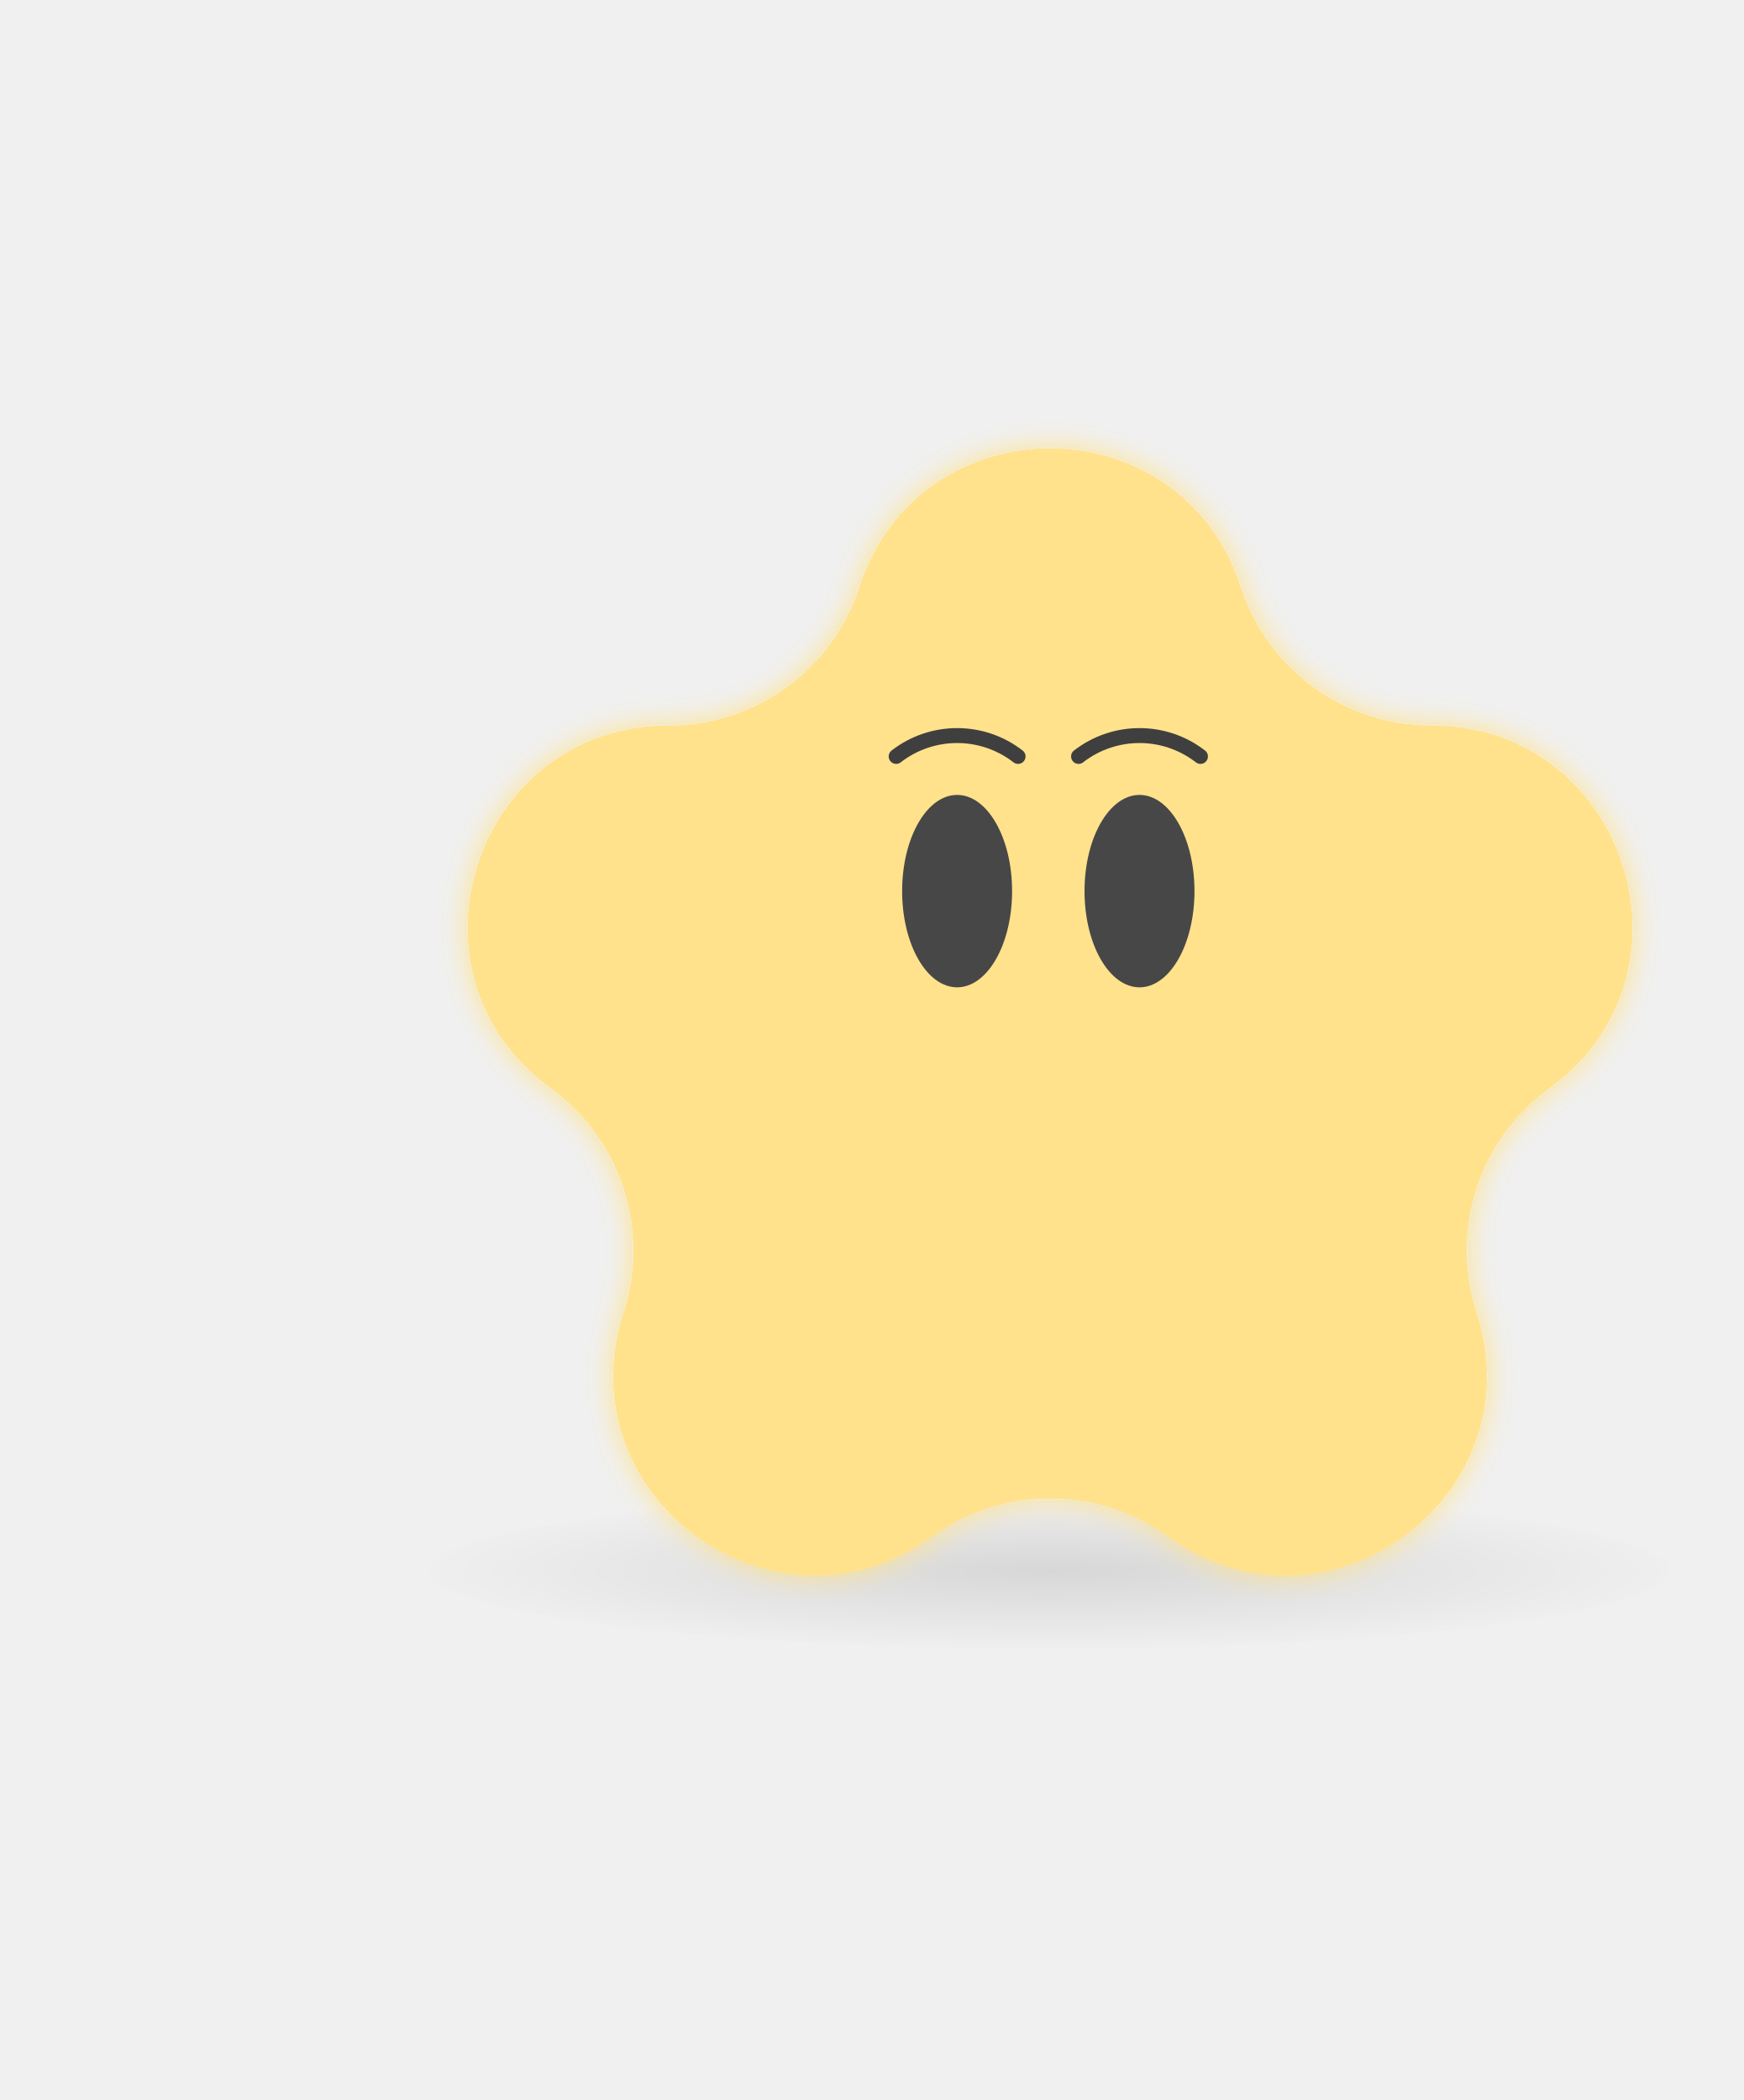
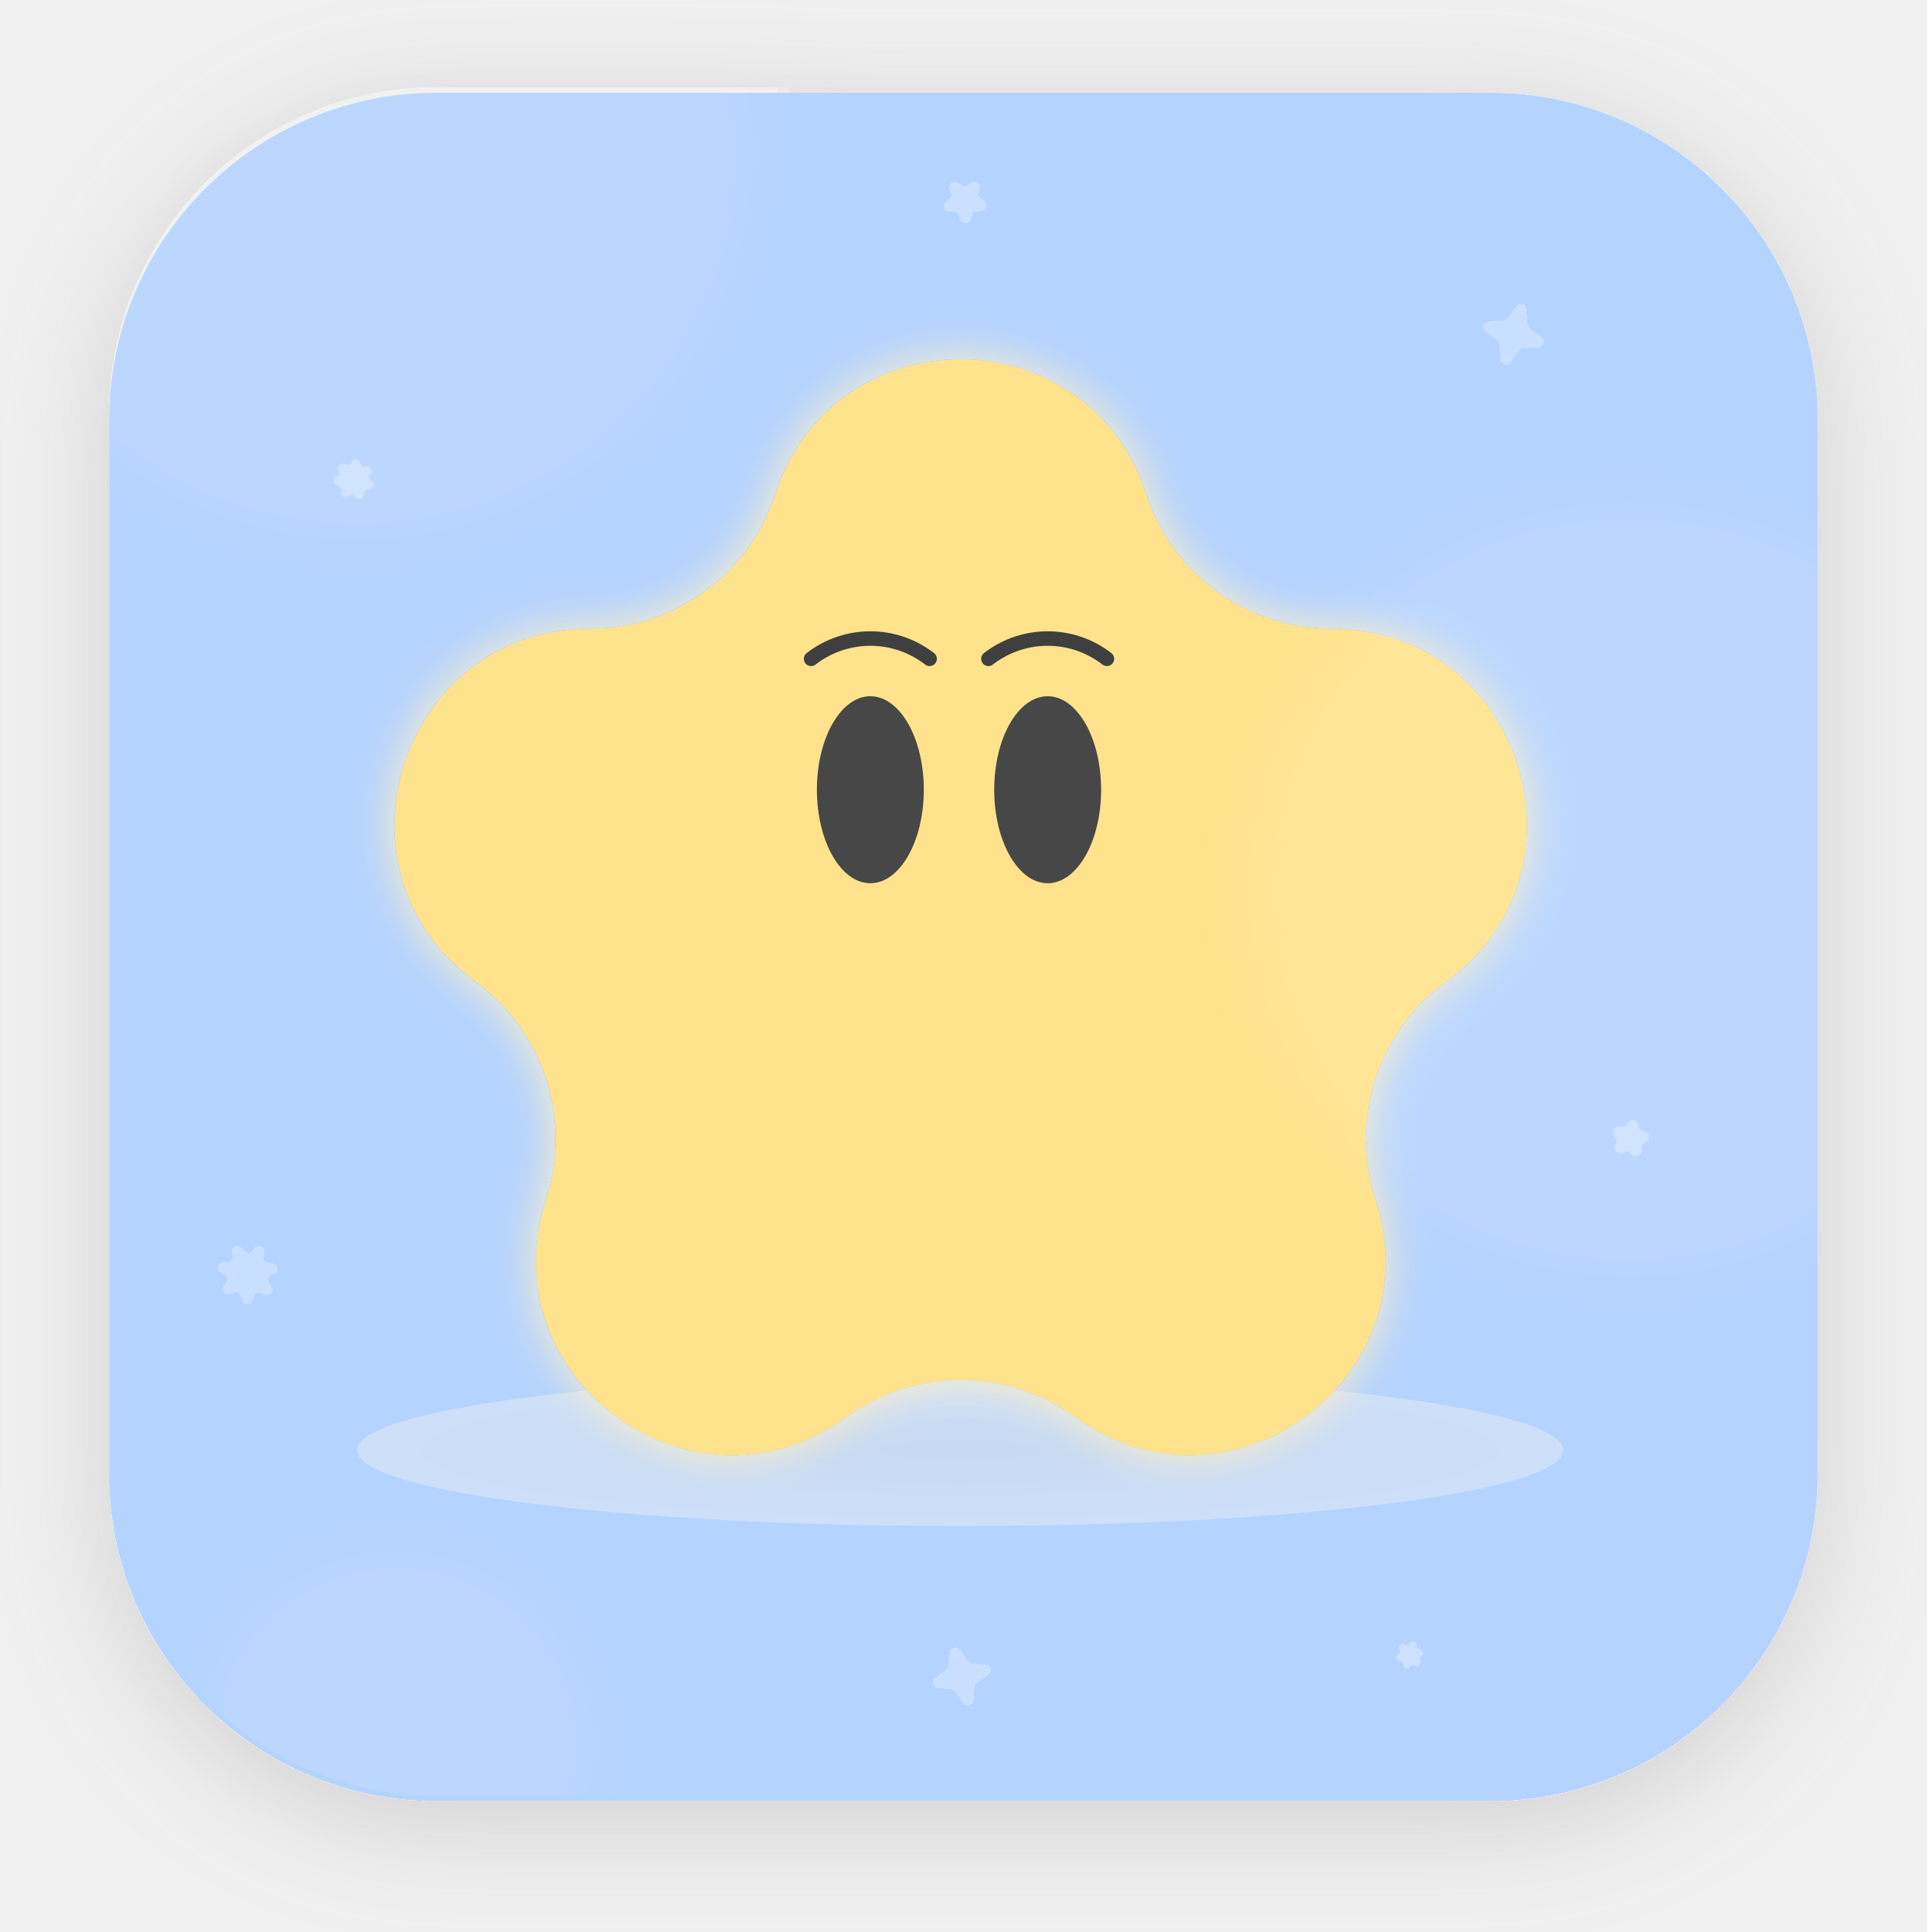
- <svg xmlns="http://www.w3.org/2000/svg" width="626" height="754" viewBox="0 0 626 754" fill="none">
-   <ellipse cx="376.773" cy="563.942" rx="222.773" ry="28.041" fill="url(#paint0_radial_424_4474)" fill-opacity="0.4" />
-   <g filter="url(#filter0_d_424_4474)">
-     <path d="M308.523 210.749C330.077 144.414 423.923 144.414 445.477 210.749C455.116 240.415 482.761 260.501 513.953 260.501C583.702 260.501 612.702 349.754 556.274 390.751C531.039 409.085 520.479 441.584 530.118 471.25C551.672 537.585 475.749 592.746 419.321 551.749C394.086 533.415 359.914 533.415 334.679 551.749C278.251 592.746 202.328 537.585 223.882 471.25C233.521 441.584 222.961 409.085 197.726 390.751C141.298 349.754 170.298 260.501 240.047 260.501C271.239 260.501 298.884 240.415 308.523 210.749Z" fill="#FFE28B" />
+ <svg xmlns="http://www.w3.org/2000/svg" width="353" height="354" viewBox="0 0 353 354" fill="none">
+   <g filter="url(#filter0_d_470_7121)">
+     <rect x="20" y="17" width="313" height="313" rx="60" fill="#B5D3FF" />
+     <g filter="url(#filter1_i_470_7121)">
+       <path d="M277.832 56.182C278.392 55.442 279.571 55.797 279.628 56.724L279.795 59.448C279.813 59.74 279.958 60.008 280.19 60.184L282.368 61.831C283.108 62.391 282.752 63.57 281.826 63.627L279.101 63.794C278.81 63.812 278.541 63.956 278.365 64.189L276.719 66.366C276.159 67.106 274.98 66.751 274.923 65.824L274.756 63.1C274.738 62.809 274.594 62.54 274.361 62.364L272.184 60.717C271.443 60.157 271.799 58.978 272.725 58.922L275.45 58.754C275.741 58.736 276.01 58.592 276.186 58.359L277.832 56.182Z" fill="white" fill-opacity="0.1" />
+     </g>
+     <g filter="url(#filter2_i_470_7121)">
+       <path d="M174.054 302.795C174.146 301.871 175.337 301.56 175.869 302.321L177.31 304.383C177.477 304.622 177.741 304.776 178.031 304.805L180.535 305.054C181.459 305.145 181.77 306.337 181.009 306.869L178.946 308.31C178.707 308.477 178.553 308.74 178.524 309.031L178.276 311.534C178.184 312.458 176.993 312.769 176.461 312.009L175.02 309.946C174.852 309.707 174.589 309.553 174.299 309.524L171.795 309.275C170.871 309.184 170.56 307.992 171.321 307.46L173.383 306.019C173.623 305.852 173.777 305.589 173.806 305.298L174.054 302.795Z" fill="white" fill-opacity="0.1" />
+     </g>
+     <g filter="url(#filter3_i_470_7121)">
+       <path d="M258.25 301.164C258.608 300.607 259.473 300.868 259.463 301.53C259.457 301.886 259.735 302.181 260.09 302.198C260.752 302.229 260.958 303.109 260.38 303.431C260.069 303.604 259.952 303.993 260.115 304.308C260.419 304.897 259.76 305.516 259.192 305.176C258.887 304.993 258.492 305.086 258.3 305.385C257.941 305.943 257.077 305.682 257.087 305.019C257.092 304.664 256.815 304.368 256.46 304.351C255.798 304.32 255.591 303.441 256.17 303.118C256.481 302.945 256.598 302.557 256.435 302.241C256.131 301.652 256.789 301.034 257.358 301.374C257.663 301.556 258.058 301.463 258.25 301.164Z" fill="white" fill-opacity="0.1" />
+     </g>
+     <g filter="url(#filter4_i_470_7121)">
+       <path d="M180.238 36.848C181.032 37.403 180.652 38.65 179.683 38.667L178.952 38.681C178.519 38.689 178.141 38.975 178.014 39.389L177.801 40.088C177.519 41.015 176.216 41.039 175.899 40.123L175.661 39.432C175.52 39.023 175.131 38.751 174.697 38.759L173.967 38.772C172.998 38.79 172.573 37.558 173.346 36.974L173.929 36.534C174.275 36.273 174.413 35.819 174.272 35.409L174.033 34.719C173.717 33.803 174.758 33.018 175.552 33.573L176.151 33.991C176.506 34.239 176.98 34.231 177.326 33.97L177.909 33.53C178.682 32.946 179.751 33.693 179.468 34.619L179.255 35.318C179.129 35.733 179.284 36.181 179.639 36.429L180.238 36.848Z" fill="white" fill-opacity="0.1" />
+     </g>
+     <g filter="url(#filter5_i_470_7121)">
+       <path d="M298.243 205.792C298.717 204.948 299.995 205.204 300.108 206.166L300.142 206.459C300.192 206.89 300.514 207.239 300.939 207.324L301.228 207.382C302.178 207.572 302.329 208.867 301.448 209.271L301.18 209.394C300.787 209.575 300.554 209.989 300.604 210.419L300.639 210.712C300.751 211.674 299.566 212.218 298.91 211.506L298.71 211.289C298.416 210.97 297.951 210.877 297.557 211.058L297.289 211.181C296.409 211.585 295.526 210.626 296 209.782L296.145 209.525C296.357 209.147 296.302 208.676 296.008 208.357L295.809 208.14C295.152 207.428 295.791 206.292 296.741 206.482L297.03 206.54C297.455 206.625 297.886 206.427 298.098 206.05L298.243 205.792Z" fill="white" fill-opacity="0.1" />
+     </g>
+     <g filter="url(#filter6_i_470_7121)">
+       <path d="M42.519 229.497C42.327 228.477 43.624 227.875 44.278 228.682L44.689 229.187C45.081 229.671 45.816 229.682 46.223 229.21L46.648 228.717C47.326 227.93 48.605 228.57 48.382 229.584L48.243 230.22C48.109 230.829 48.559 231.41 49.182 231.434L49.832 231.458C50.87 231.498 51.167 232.897 50.236 233.355L49.651 233.642C49.092 233.917 48.918 234.631 49.288 235.133L49.674 235.657C50.291 236.493 49.382 237.598 48.443 237.155L47.854 236.877C47.29 236.612 46.623 236.921 46.462 237.523L46.293 238.152C46.024 239.154 44.594 239.133 44.354 238.123L44.204 237.489C44.06 236.883 43.403 236.554 42.832 236.803L42.235 237.063C41.283 237.478 40.408 236.347 41.048 235.53L41.45 235.017C41.834 234.527 41.681 233.808 41.131 233.516L40.555 233.212C39.637 232.726 39.976 231.336 41.014 231.328L41.666 231.322C42.289 231.317 42.755 230.749 42.64 230.137L42.519 229.497Z" fill="white" fill-opacity="0.1" />
+     </g>
+     <g filter="url(#filter7_i_470_7121)">
+       <path d="M64.43 84.718C64.731 83.935 65.878 84.073 65.985 84.905C66.05 85.404 66.55 85.724 67.03 85.572C67.83 85.319 68.438 86.302 67.854 86.904C67.504 87.266 67.566 87.856 67.984 88.137C68.68 88.605 68.29 89.693 67.455 89.612C66.954 89.563 66.531 89.98 66.573 90.482C66.641 91.318 65.548 91.692 65.09 90.989C64.816 90.566 64.226 90.496 63.859 90.841C63.248 91.415 62.275 90.793 62.539 89.998C62.698 89.52 62.386 89.015 61.887 88.943C61.057 88.824 60.936 87.675 61.723 87.385C62.196 87.212 62.396 86.653 62.141 86.218C61.717 85.495 62.54 84.684 63.257 85.119C63.688 85.38 64.249 85.188 64.43 84.718Z" fill="white" fill-opacity="0.1" />
+     </g>
+     <ellipse cx="175.887" cy="265.727" rx="110.5" ry="13.909" fill="url(#paint0_radial_470_7121)" fill-opacity="0.4" />
+     <g filter="url(#filter8_d_470_7121)">
+       <path d="M142.034 90.536C152.725 57.633 199.275 57.633 209.966 90.536C214.747 105.251 228.46 115.214 243.932 115.214C278.529 115.214 292.913 159.485 264.924 179.821C252.407 188.915 247.169 205.035 251.95 219.75C262.641 252.654 224.981 280.015 196.992 259.679C184.475 250.585 167.525 250.585 155.008 259.679C127.019 280.015 89.359 252.654 100.05 219.75C104.831 205.035 99.594 188.915 87.076 179.821C59.087 159.485 73.472 115.214 108.068 115.214C123.54 115.214 137.253 105.251 142.034 90.536Z" fill="#FFE28B" />
+     </g>
+     <path d="M148.586 120.717V120.717C154.975 115.763 163.908 115.763 170.297 120.717V120.717" stroke="#3F3F3F" stroke-width="2.658" stroke-linecap="round" />
+     <ellipse cx="159.441" cy="144.704" rx="9.791" ry="17.134" fill="#474747" />
+     <path d="M181.066 120.717V120.717C187.455 115.763 196.388 115.763 202.777 120.717V120.717" stroke="#3F3F3F" stroke-width="2.658" stroke-linecap="round" />
+     <ellipse cx="191.921" cy="144.704" rx="9.791" ry="17.134" fill="#474747" />
+     <mask id="mask0_470_7121" style="mask-type:alpha" maskUnits="userSpaceOnUse" x="20" y="16" width="313" height="313">
+       <rect x="20" y="16" width="313" height="313" rx="60" fill="#B5D3FF" />
+     </mask>
+     <g mask="url(#mask0_470_7121)">
+       <g filter="url(#filter9_f_470_7121)">
+         <ellipse cx="65.5" cy="28" rx="70.5" ry="69" fill="white" fill-opacity="0.1" />
+       </g>
+       <g filter="url(#filter10_f_470_7121)">
+         <ellipse cx="298.5" cy="163" rx="70.5" ry="69" fill="white" fill-opacity="0.1" />
+       </g>
+       <g filter="url(#filter11_f_470_7121)">
+         <ellipse cx="72.5" cy="320" rx="34.5" ry="34" fill="white" fill-opacity="0.1" />
+       </g>
+     </g>
  </g>
-   <path d="M321.733 271.595V271.595C334.613 261.606 352.623 261.606 365.503 271.595V271.595" stroke="#3F3F3F" stroke-width="5.36" stroke-linecap="round" />
-   <ellipse cx="343.618" cy="319.954" rx="19.738" ry="34.542" fill="#474747" />
-   <path d="M387.215 271.595V271.595C400.095 261.606 418.104 261.606 430.985 271.595V271.595" stroke="#3F3F3F" stroke-width="5.36" stroke-linecap="round" />
-   <ellipse cx="409.1" cy="319.954" rx="19.738" ry="34.542" fill="#474747" />
  <defs>
-     <filter id="filter0_d_424_4474" x="157.908" y="150.998" width="438.184" height="424.828" filterUnits="userSpaceOnUse" color-interpolation-filters="sRGB">
+     <filter id="filter0_d_470_7121" x="0" y="0" width="353" height="354" filterUnits="userSpaceOnUse" color-interpolation-filters="sRGB">
+       <feFlood flood-opacity="0" result="BackgroundImageFix" />
+       <feColorMatrix in="SourceAlpha" type="matrix" values="0 0 0 0 0 0 0 0 0 0 0 0 0 0 0 0 0 0 127 0" result="hardAlpha" />
+       <feOffset dy="4" />
+       <feGaussianBlur stdDeviation="10" />
+       <feComposite in2="hardAlpha" operator="out" />
+       <feColorMatrix type="matrix" values="0 0 0 0 0.453 0 0 0 0 0.453 0 0 0 0 0.453 0 0 0 0.25 0" />
+       <feBlend mode="normal" in2="BackgroundImageFix" result="effect1_dropShadow_470_7121" />
+       <feBlend mode="normal" in="SourceGraphic" in2="effect1_dropShadow_470_7121" result="shape" />
+     </filter>
+     <filter id="filter1_i_470_7121" x="271.785" y="55.783" width="10.98" height="10.98" filterUnits="userSpaceOnUse" color-interpolation-filters="sRGB">
+       <feFlood flood-opacity="0" result="BackgroundImageFix" />
+       <feBlend mode="normal" in="SourceGraphic" in2="BackgroundImageFix" result="shape" />
+       <feColorMatrix in="SourceAlpha" type="matrix" values="0 0 0 0 0 0 0 0 0 0 0 0 0 0 0 0 0 0 127 0" result="hardAlpha" />
+       <feOffset />
+       <feGaussianBlur stdDeviation="5" />
+       <feComposite in2="hardAlpha" operator="arithmetic" k2="-1" k3="1" />
+       <feColorMatrix type="matrix" values="0 0 0 0 1 0 0 0 0 1 0 0 0 0 1 0 0 0 0.25 0" />
+       <feBlend mode="normal" in2="shape" result="effect1_innerShadow_470_7121" />
+     </filter>
+     <filter id="filter2_i_470_7121" x="170.893" y="301.893" width="10.545" height="10.545" filterUnits="userSpaceOnUse" color-interpolation-filters="sRGB">
+       <feFlood flood-opacity="0" result="BackgroundImageFix" />
+       <feBlend mode="normal" in="SourceGraphic" in2="BackgroundImageFix" result="shape" />
+       <feColorMatrix in="SourceAlpha" type="matrix" values="0 0 0 0 0 0 0 0 0 0 0 0 0 0 0 0 0 0 127 0" result="hardAlpha" />
+       <feOffset />
+       <feGaussianBlur stdDeviation="5" />
+       <feComposite in2="hardAlpha" operator="arithmetic" k2="-1" k3="1" />
+       <feColorMatrix type="matrix" values="0 0 0 0 1 0 0 0 0 1 0 0 0 0 1 0 0 0 0.25 0" />
+       <feBlend mode="normal" in2="shape" result="effect1_innerShadow_470_7121" />
+     </filter>
+     <filter id="filter3_i_470_7121" x="255.832" y="300.861" width="4.887" height="4.828" filterUnits="userSpaceOnUse" color-interpolation-filters="sRGB">
+       <feFlood flood-opacity="0" result="BackgroundImageFix" />
+       <feBlend mode="normal" in="SourceGraphic" in2="BackgroundImageFix" result="shape" />
+       <feColorMatrix in="SourceAlpha" type="matrix" values="0 0 0 0 0 0 0 0 0 0 0 0 0 0 0 0 0 0 127 0" result="hardAlpha" />
+       <feOffset />
+       <feGaussianBlur stdDeviation="5" />
+       <feComposite in2="hardAlpha" operator="arithmetic" k2="-1" k3="1" />
+       <feColorMatrix type="matrix" values="0 0 0 0 1 0 0 0 0 1 0 0 0 0 1 0 0 0 0.25 0" />
+       <feBlend mode="normal" in2="shape" result="effect1_innerShadow_470_7121" />
+     </filter>
+     <filter id="filter4_i_470_7121" x="172.947" y="33.324" width="7.719" height="7.473" filterUnits="userSpaceOnUse" color-interpolation-filters="sRGB">
+       <feFlood flood-opacity="0" result="BackgroundImageFix" />
+       <feBlend mode="normal" in="SourceGraphic" in2="BackgroundImageFix" result="shape" />
+       <feColorMatrix in="SourceAlpha" type="matrix" values="0 0 0 0 0 0 0 0 0 0 0 0 0 0 0 0 0 0 127 0" result="hardAlpha" />
+       <feOffset />
+       <feGaussianBlur stdDeviation="5" />
+       <feComposite in2="hardAlpha" operator="arithmetic" k2="-1" k3="1" />
+       <feColorMatrix type="matrix" values="0 0 0 0 1 0 0 0 0 1 0 0 0 0 1 0 0 0 0.25 0" />
+       <feBlend mode="normal" in2="shape" result="effect1_innerShadow_470_7121" />
+     </filter>
+     <filter id="filter5_i_470_7121" x="295.541" y="205.281" width="6.49" height="6.551" filterUnits="userSpaceOnUse" color-interpolation-filters="sRGB">
+       <feFlood flood-opacity="0" result="BackgroundImageFix" />
+       <feBlend mode="normal" in="SourceGraphic" in2="BackgroundImageFix" result="shape" />
+       <feColorMatrix in="SourceAlpha" type="matrix" values="0 0 0 0 0 0 0 0 0 0 0 0 0 0 0 0 0 0 127 0" result="hardAlpha" />
+       <feOffset />
+       <feGaussianBlur stdDeviation="5" />
+       <feComposite in2="hardAlpha" operator="arithmetic" k2="-1" k3="1" />
+       <feColorMatrix type="matrix" values="0 0 0 0 1 0 0 0 0 1 0 0 0 0 1 0 0 0 0.25 0" />
+       <feBlend mode="normal" in2="shape" result="effect1_innerShadow_470_7121" />
+     </filter>
+     <filter id="filter6_i_470_7121" x="40.022" y="228.309" width="10.773" height="10.584" filterUnits="userSpaceOnUse" color-interpolation-filters="sRGB">
+       <feFlood flood-opacity="0" result="BackgroundImageFix" />
+       <feBlend mode="normal" in="SourceGraphic" in2="BackgroundImageFix" result="shape" />
+       <feColorMatrix in="SourceAlpha" type="matrix" values="0 0 0 0 0 0 0 0 0 0 0 0 0 0 0 0 0 0 127 0" result="hardAlpha" />
+       <feOffset />
+       <feGaussianBlur stdDeviation="5" />
+       <feComposite in2="hardAlpha" operator="arithmetic" k2="-1" k3="1" />
+       <feColorMatrix type="matrix" values="0 0 0 0 1 0 0 0 0 1 0 0 0 0 1 0 0 0 0.25 0" />
+       <feBlend mode="normal" in2="shape" result="effect1_innerShadow_470_7121" />
+     </filter>
+     <filter id="filter7_i_470_7121" x="61.193" y="84.199" width="7.15" height="7.158" filterUnits="userSpaceOnUse" color-interpolation-filters="sRGB">
+       <feFlood flood-opacity="0" result="BackgroundImageFix" />
+       <feBlend mode="normal" in="SourceGraphic" in2="BackgroundImageFix" result="shape" />
+       <feColorMatrix in="SourceAlpha" type="matrix" values="0 0 0 0 0 0 0 0 0 0 0 0 0 0 0 0 0 0 127 0" result="hardAlpha" />
+       <feOffset />
+       <feGaussianBlur stdDeviation="5" />
+       <feComposite in2="hardAlpha" operator="arithmetic" k2="-1" k3="1" />
+       <feColorMatrix type="matrix" values="0 0 0 0 1 0 0 0 0 1 0 0 0 0 1 0 0 0 0.25 0" />
+       <feBlend mode="normal" in2="shape" result="effect1_innerShadow_470_7121" />
+     </filter>
+     <filter id="filter8_d_470_7121" x="64.285" y="57.859" width="223.43" height="216.803" filterUnits="userSpaceOnUse" color-interpolation-filters="sRGB">
      <feFlood flood-opacity="0" result="BackgroundImageFix" />
      <feColorMatrix in="SourceAlpha" type="matrix" values="0 0 0 0 0 0 0 0 0 0 0 0 0 0 0 0 0 0 127 0" result="hardAlpha" />
      <feOffset />
-       <feGaussianBlur stdDeviation="5" />
+       <feGaussianBlur stdDeviation="4" />
      <feComposite in2="hardAlpha" operator="out" />
-       <feColorMatrix type="matrix" values="0 0 0 0 1 0 0 0 0 0.887 0 0 0 0 0.547 0 0 0 1 0" />
-       <feBlend mode="normal" in2="BackgroundImageFix" result="effect1_dropShadow_424_4474" />
-       <feBlend mode="normal" in="SourceGraphic" in2="effect1_dropShadow_424_4474" result="shape" />
+       <feColorMatrix type="matrix" values="0 0 0 0 1 0 0 0 0 0.943 0 0 0 0 0.773 0 0 0 1 0" />
+       <feBlend mode="normal" in2="BackgroundImageFix" result="effect1_dropShadow_470_7121" />
+       <feBlend mode="normal" in="SourceGraphic" in2="effect1_dropShadow_470_7121" result="shape" />
    </filter>
-     <radialGradient id="paint0_radial_424_4474" cx="0" cy="0" r="1" gradientUnits="userSpaceOnUse" gradientTransform="translate(376.773 563.942) scale(241.769 30.4324)">
-       <stop stop-color="#B2B2B2" />
+     <filter id="filter9_f_470_7121" x="-15" y="-51" width="161" height="158" filterUnits="userSpaceOnUse" color-interpolation-filters="sRGB">
+       <feFlood flood-opacity="0" result="BackgroundImageFix" />
+       <feBlend mode="normal" in="SourceGraphic" in2="BackgroundImageFix" result="shape" />
+       <feGaussianBlur stdDeviation="5" result="effect1_foregroundBlur_470_7121" />
+     </filter>
+     <filter id="filter10_f_470_7121" x="218" y="84" width="161" height="158" filterUnits="userSpaceOnUse" color-interpolation-filters="sRGB">
+       <feFlood flood-opacity="0" result="BackgroundImageFix" />
+       <feBlend mode="normal" in="SourceGraphic" in2="BackgroundImageFix" result="shape" />
+       <feGaussianBlur stdDeviation="5" result="effect1_foregroundBlur_470_7121" />
+     </filter>
+     <filter id="filter11_f_470_7121" x="28" y="276" width="89" height="88" filterUnits="userSpaceOnUse" color-interpolation-filters="sRGB">
+       <feFlood flood-opacity="0" result="BackgroundImageFix" />
+       <feBlend mode="normal" in="SourceGraphic" in2="BackgroundImageFix" result="shape" />
+       <feGaussianBlur stdDeviation="5" result="effect1_foregroundBlur_470_7121" />
+     </filter>
+     <radialGradient id="paint0_radial_470_7121" cx="0" cy="0" r="1" gradientUnits="userSpaceOnUse" gradientTransform="translate(175.887 265.727) scale(119.922 15.0951)">
+       <stop stop-color="#E0E0E0" />
      <stop offset="1" stop-color="#F2F2F2" />
    </radialGradient>
  </defs>
</svg>
